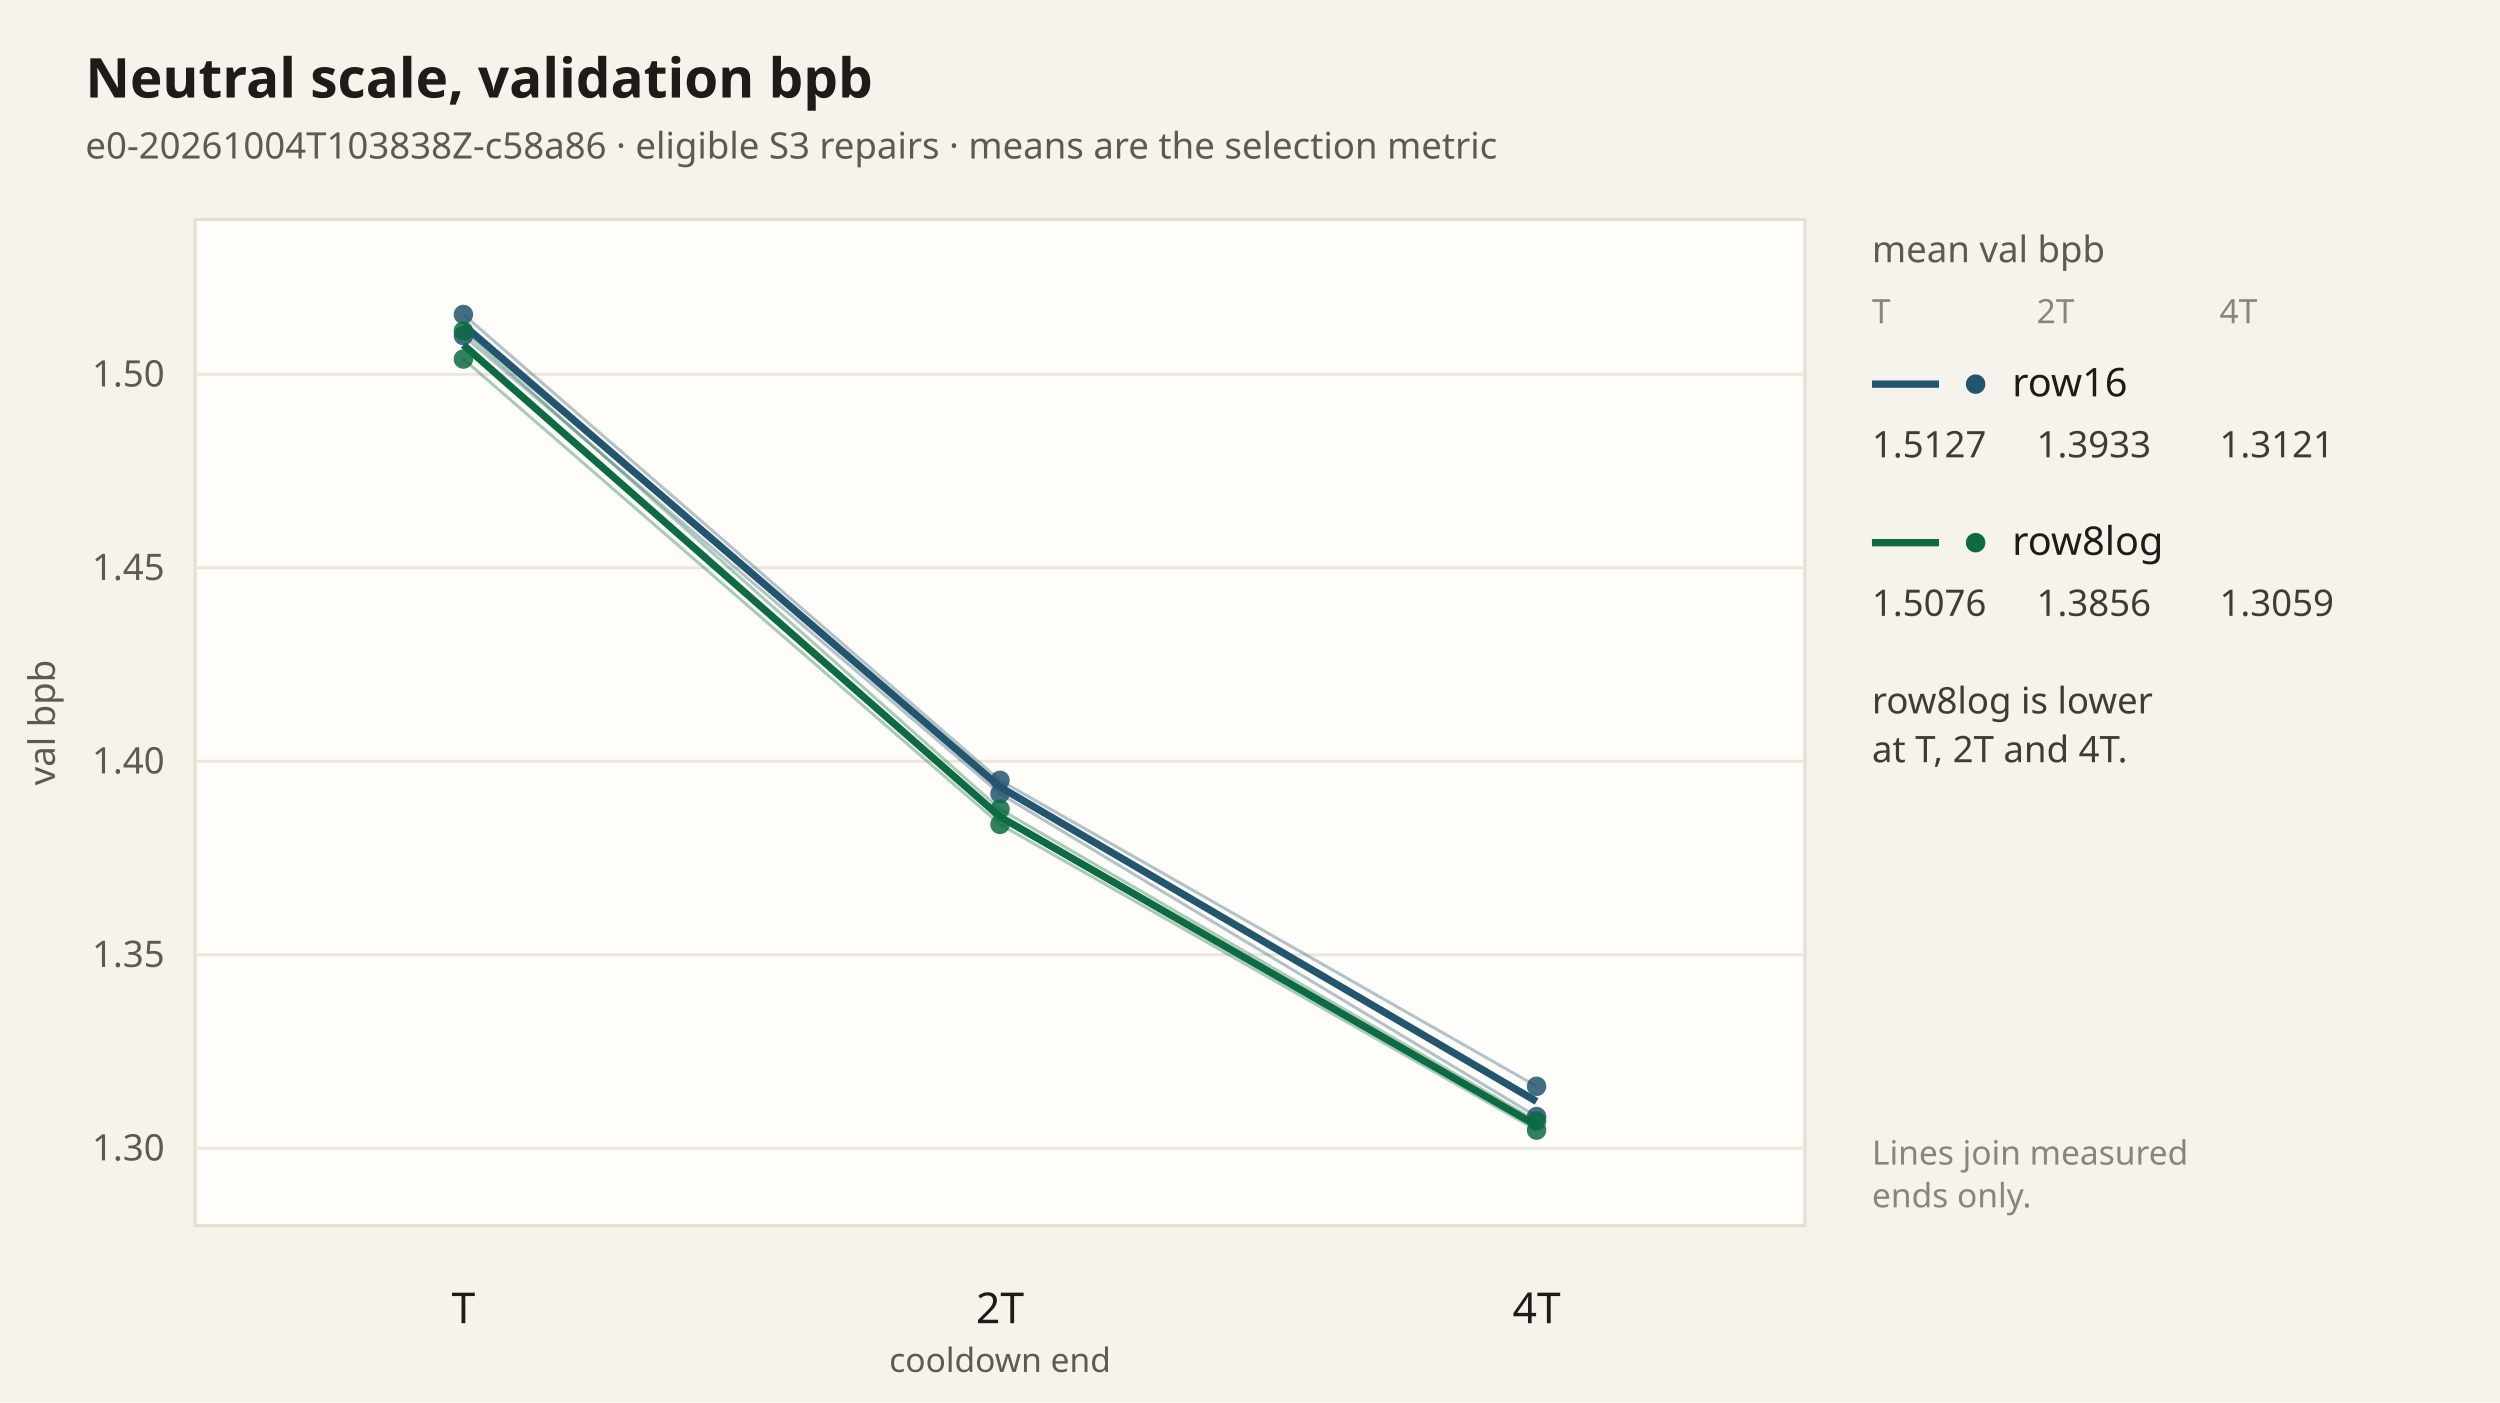
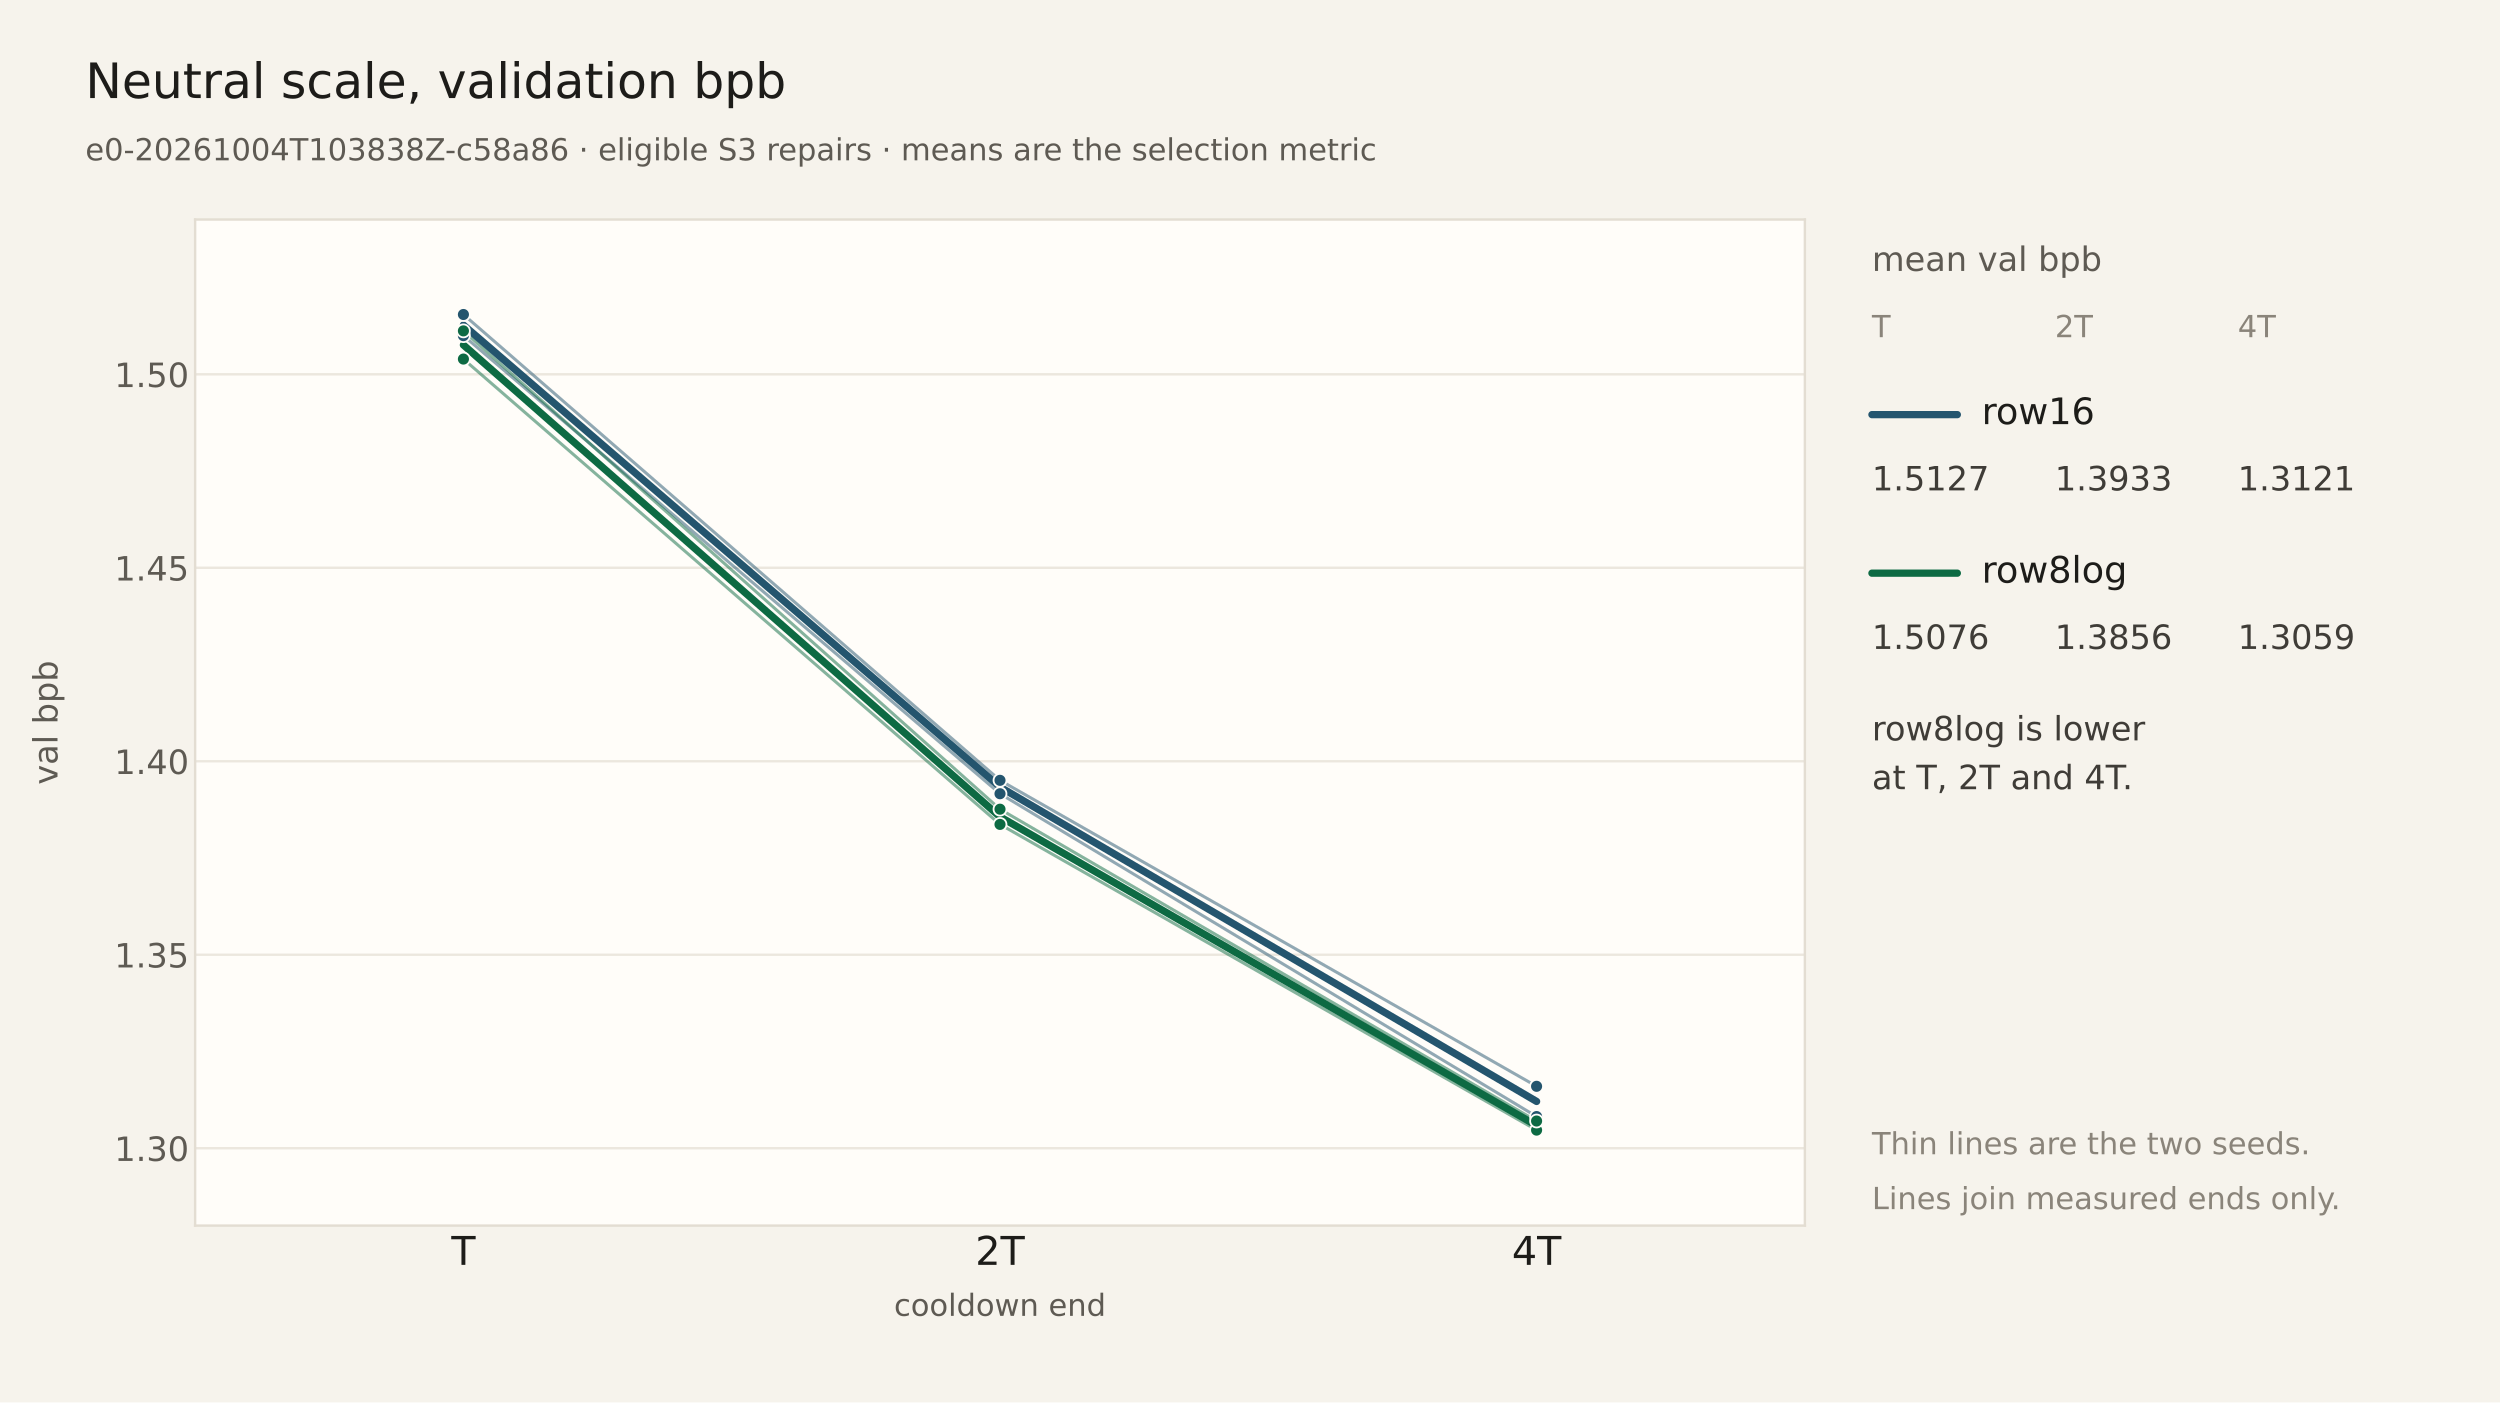
- <svg xmlns="http://www.w3.org/2000/svg" width="820" height="460" viewBox="0 0 820 460" role="img">
-   <rect width="100%" height="100%" fill="#f6f3ec" />
-   <rect x="64" y="72" width="528" height="330" fill="#fffdf9" stroke="#e3ddd2" />
-   <g font-family="ui-sans-serif, system-ui, sans-serif" fill="#1d1c19">
-     <text x="28" y="32" font-size="18" font-weight="650">Neutral scale, validation bpb</text>
-     <text x="28" y="52" font-size="12" fill="#5e5a53">e0-20261004T103838Z-c58a86 · eligible S3 repairs · means are the selection metric</text>
-     <line x1="64" y1="376.62" x2="592" y2="376.62" stroke="#ece7de" />
-     <text x="54" y="380.62" font-size="12" fill="#5e5a53" text-anchor="end">1.30</text>
-     <line x1="64" y1="313.15" x2="592" y2="313.15" stroke="#ece7de" />
-     <text x="54" y="317.15" font-size="12" fill="#5e5a53" text-anchor="end">1.35</text>
-     <line x1="64" y1="249.69" x2="592" y2="249.69" stroke="#ece7de" />
-     <text x="54" y="253.69" font-size="12" fill="#5e5a53" text-anchor="end">1.40</text>
-     <line x1="64" y1="186.23" x2="592" y2="186.23" stroke="#ece7de" />
-     <text x="54" y="190.23" font-size="12" fill="#5e5a53" text-anchor="end">1.45</text>
-     <line x1="64" y1="122.77" x2="592" y2="122.77" stroke="#ece7de" />
-     <text x="54" y="126.77" font-size="12" fill="#5e5a53" text-anchor="end">1.50</text>
-     <text x="18" y="237" font-size="12" fill="#5e5a53" transform="rotate(-90 18 237)" text-anchor="middle">val bpb</text>
-     <text x="152.00" y="434" font-size="14" text-anchor="middle">T</text>
-     <text x="328.00" y="434" font-size="14" text-anchor="middle">2T</text>
-     <text x="504.00" y="434" font-size="14" text-anchor="middle">4T</text>
-     <text x="328" y="450" font-size="11" fill="#5e5a53" text-anchor="middle">cooldown end</text>
-     <polyline points="152.00,103.16 328.00,255.95 504.00,356.31" fill="none" stroke="#24556e" stroke-width="1" stroke-opacity="0.35" />
-     <circle cx="152.00" cy="103.16" r="3.2" fill="#24556e" fill-opacity="0.85" />
-     <circle cx="328.00" cy="255.95" r="3.2" fill="#24556e" fill-opacity="0.85" />
-     <circle cx="504.00" cy="356.31" r="3.2" fill="#24556e" fill-opacity="0.85" />
-     <polyline points="152.00,110.09 328.00,260.34 504.00,366.23" fill="none" stroke="#24556e" stroke-width="1" stroke-opacity="0.35" />
-     <circle cx="152.00" cy="110.09" r="3.2" fill="#24556e" fill-opacity="0.85" />
-     <circle cx="328.00" cy="260.34" r="3.2" fill="#24556e" fill-opacity="0.85" />
-     <circle cx="504.00" cy="366.23" r="3.2" fill="#24556e" fill-opacity="0.85" />
-     <polyline points="152.00,106.62 328.00,258.14 504.00,361.27" fill="none" stroke="#24556e" stroke-width="2.4" />
-     <polyline points="152.00,117.77 328.00,270.40 504.00,370.68" fill="none" stroke="#0d6a43" stroke-width="1" stroke-opacity="0.35" />
-     <circle cx="152.00" cy="117.77" r="3.2" fill="#0d6a43" fill-opacity="0.85" />
-     <circle cx="328.00" cy="270.40" r="3.2" fill="#0d6a43" fill-opacity="0.85" />
-     <circle cx="504.00" cy="370.68" r="3.2" fill="#0d6a43" fill-opacity="0.85" />
-     <polyline points="152.00,108.53 328.00,265.42 504.00,367.70" fill="none" stroke="#0d6a43" stroke-width="1" stroke-opacity="0.35" />
-     <circle cx="152.00" cy="108.53" r="3.2" fill="#0d6a43" fill-opacity="0.85" />
-     <circle cx="328.00" cy="265.42" r="3.2" fill="#0d6a43" fill-opacity="0.85" />
-     <circle cx="504.00" cy="367.70" r="3.2" fill="#0d6a43" fill-opacity="0.85" />
-     <polyline points="152.00,113.15 328.00,267.91 504.00,369.19" fill="none" stroke="#0d6a43" stroke-width="2.4" />
-     <text x="614" y="86" font-size="12" fill="#5e5a53">mean val bpb</text>
-     <text x="614" y="106" font-size="11" fill="#8a847a">T</text>
-     <text x="668" y="106" font-size="11" fill="#8a847a">2T</text>
-     <text x="728" y="106" font-size="11" fill="#8a847a">4T</text>
-     <line x1="614" y1="126" x2="636" y2="126" stroke="#24556e" stroke-width="2.4" />
-     <circle cx="648" cy="126" r="3.2" fill="#24556e" />
-     <text x="660" y="130" font-size="13">row16</text>
-     <text x="614" y="150" font-size="12" fill="#3f3c37">1.5127</text>
-     <text x="668" y="150" font-size="12" fill="#3f3c37">1.3933</text>
-     <text x="728" y="150" font-size="12" fill="#3f3c37">1.3121</text>
-     <line x1="614" y1="178" x2="636" y2="178" stroke="#0d6a43" stroke-width="2.4" />
-     <circle cx="648" cy="178" r="3.2" fill="#0d6a43" />
-     <text x="660" y="182" font-size="13">row8log</text>
-     <text x="614" y="202" font-size="12" fill="#3f3c37">1.5076</text>
-     <text x="668" y="202" font-size="12" fill="#3f3c37">1.3856</text>
-     <text x="728" y="202" font-size="12" fill="#3f3c37">1.3059</text>
-     <text x="614" y="234" font-size="12" fill="#3f3c37">row8log is lower</text>
-     <text x="614" y="250" font-size="12" fill="#3f3c37">at T, 2T and 4T.</text>
-     <text x="614" y="382" font-size="11" fill="#8a847a">Lines join measured</text>
-     <text x="614" y="396" font-size="11" fill="#8a847a">ends only.</text>
+ <svg xmlns="http://www.w3.org/2000/svg" xmlns:xlink="http://www.w3.org/1999/xlink" role="img" width="820" height="460" viewBox="0 0 820 460" version="1.1">
+   <defs>
+     <style type="text/css">*{stroke-linejoin: round; stroke-linecap: butt}</style>
+   </defs>
+   <g id="figure_1">
+     <g id="patch_1">
+       <path d="M 0 460  L 820 460  L 820 0  L 0 0  z " style="fill: #f6f3ec" />
+     </g>
+     <g id="axes_1">
+       <g id="patch_2">
+         <path d="M 64 402  L 592 402  L 592 72  L 64 72  z " style="fill: #fffdf9" />
+       </g>
+       <g id="matplotlib.axis_1">
+         <g id="xtick_1">
+           <g id="line2d_1" />
+           <g id="text_1">
+             <text style="font-size: 13px; font-family: 'DejaVu Sans', sans-serif; text-anchor: middle; fill: #1d1c19" x="152" y="414.877" transform="rotate(-0 152 414.877)">T</text>
+           </g>
+         </g>
+         <g id="xtick_2">
+           <g id="line2d_2" />
+           <g id="text_2">
+             <text style="font-size: 13px; font-family: 'DejaVu Sans', sans-serif; text-anchor: middle; fill: #1d1c19" x="328" y="414.877" transform="rotate(-0 328 414.877)">2T</text>
+           </g>
+         </g>
+         <g id="xtick_3">
+           <g id="line2d_3" />
+           <g id="text_3">
+             <text style="font-size: 13px; font-family: 'DejaVu Sans', sans-serif; text-anchor: middle; fill: #1d1c19" x="504" y="414.877" transform="rotate(-0 504 414.877)">4T</text>
+           </g>
+         </g>
+         <g id="text_4">
+           <text style="font-size: 10px; font-family: 'DejaVu Sans', sans-serif; text-anchor: middle; fill: #5e5a53" x="328" y="431.598" transform="rotate(-0 328 431.5984)">cooldown end</text>
+         </g>
+       </g>
+       <g id="matplotlib.axis_2">
+         <g id="ytick_1">
+           <g id="line2d_4">
+             <path d="M 64 376.615  L 592 376.615  " clip-path="url(#pb2941056e6)" style="fill: none; stroke: #ece7de; stroke-width: 0.8; stroke-linecap: square" />
+           </g>
+           <g id="line2d_5" />
+           <g id="text_5">
+             <text style="font-size: 11px; font-family: 'DejaVu Sans', sans-serif; text-anchor: end; fill: #5e5a53" x="62" y="380.794" transform="rotate(-0 62 380.7941)">1.30</text>
+           </g>
+         </g>
+         <g id="ytick_2">
+           <g id="line2d_6">
+             <path d="M 64 313.154  L 592 313.154  " clip-path="url(#pb2941056e6)" style="fill: none; stroke: #ece7de; stroke-width: 0.8; stroke-linecap: square" />
+           </g>
+           <g id="line2d_7" />
+           <g id="text_6">
+             <text style="font-size: 11px; font-family: 'DejaVu Sans', sans-serif; text-anchor: end; fill: #5e5a53" x="62" y="317.333" transform="rotate(-0 62 317.3326)">1.35</text>
+           </g>
+         </g>
+         <g id="ytick_3">
+           <g id="line2d_8">
+             <path d="M 64 249.692  L 592 249.692  " clip-path="url(#pb2941056e6)" style="fill: none; stroke: #ece7de; stroke-width: 0.8; stroke-linecap: square" />
+           </g>
+           <g id="line2d_9" />
+           <g id="text_7">
+             <text style="font-size: 11px; font-family: 'DejaVu Sans', sans-serif; text-anchor: end; fill: #5e5a53" x="62" y="253.871" transform="rotate(-0 62 253.871)">1.40</text>
+           </g>
+         </g>
+         <g id="ytick_4">
+           <g id="line2d_10">
+             <path d="M 64 186.231  L 592 186.231  " clip-path="url(#pb2941056e6)" style="fill: none; stroke: #ece7de; stroke-width: 0.8; stroke-linecap: square" />
+           </g>
+           <g id="line2d_11" />
+           <g id="text_8">
+             <text style="font-size: 11px; font-family: 'DejaVu Sans', sans-serif; text-anchor: end; fill: #5e5a53" x="62" y="190.409" transform="rotate(-0 62 190.4095)">1.45</text>
+           </g>
+         </g>
+         <g id="ytick_5">
+           <g id="line2d_12">
+             <path d="M 64 122.769  L 592 122.769  " clip-path="url(#pb2941056e6)" style="fill: none; stroke: #ece7de; stroke-width: 0.8; stroke-linecap: square" />
+           </g>
+           <g id="line2d_13" />
+           <g id="text_9">
+             <text style="font-size: 11px; font-family: 'DejaVu Sans', sans-serif; text-anchor: end; fill: #5e5a53" x="62" y="126.948" transform="rotate(-0 62 126.9479)">1.50</text>
+           </g>
+         </g>
+       </g>
+       <g id="line2d_14">
+         <path d="M 152 103.157  L 328 255.946  L 504 356.31  " clip-path="url(#pb2941056e6)" style="fill: none; stroke: #24556e; stroke-opacity: 0.5; stroke-linecap: square" />
+       </g>
+       <g id="line2d_15">
+         <path d="M 152 110.093  L 328 260.341  L 504 366.23  " clip-path="url(#pb2941056e6)" style="fill: none; stroke: #24556e; stroke-opacity: 0.5; stroke-linecap: square" />
+       </g>
+       <g id="line2d_16">
+         <path d="M 152 117.773  L 328 270.403  L 504 370.676  " clip-path="url(#pb2941056e6)" style="fill: none; stroke: #0d6a43; stroke-opacity: 0.5; stroke-linecap: square" />
+       </g>
+       <g id="line2d_17">
+         <path d="M 152 108.529  L 328 265.416  L 504 367.696  " clip-path="url(#pb2941056e6)" style="fill: none; stroke: #0d6a43; stroke-opacity: 0.5; stroke-linecap: square" />
+       </g>
+       <g id="patch_3">
+         <path d="M 64 402  L 64 72  " style="fill: none; stroke: #e3ddd2; stroke-width: 0.8; stroke-linejoin: miter; stroke-linecap: square" />
+       </g>
+       <g id="patch_4">
+         <path d="M 592 402  L 592 72  " style="fill: none; stroke: #e3ddd2; stroke-width: 0.8; stroke-linejoin: miter; stroke-linecap: square" />
+       </g>
+       <g id="patch_5">
+         <path d="M 64 402  L 592 402  " style="fill: none; stroke: #e3ddd2; stroke-width: 0.8; stroke-linejoin: miter; stroke-linecap: square" />
+       </g>
+       <g id="patch_6">
+         <path d="M 64 72  L 592 72  " style="fill: none; stroke: #e3ddd2; stroke-width: 0.8; stroke-linejoin: miter; stroke-linecap: square" />
+       </g>
+       <g id="line2d_18">
+         <path d="M 152 106.625  L 328 258.144  L 504 361.27  " clip-path="url(#pb2941056e6)" style="fill: none; stroke: #24556e; stroke-width: 2.4; stroke-linecap: round" />
+       </g>
+       <g id="line2d_19">
+         <path d="M 152 113.151  L 328 267.909  L 504 369.186  " clip-path="url(#pb2941056e6)" style="fill: none; stroke: #0d6a43; stroke-width: 2.4; stroke-linecap: round" />
+       </g>
+       <g id="PathCollection_1">
+         <defs>
+           <path id="m080337c6a3" d="M 0 2.121  C 0.563 2.121 1.102 1.898 1.5 1.5  C 1.898 1.102 2.121 0.563 2.121 0  C 2.121 -0.563 1.898 -1.102 1.5 -1.5  C 1.102 -1.898 0.563 -2.121 0 -2.121  C -0.563 -2.121 -1.102 -1.898 -1.5 -1.5  C -1.898 -1.102 -2.121 -0.563 -2.121 0  C -2.121 0.563 -1.898 1.102 -1.5 1.5  C -1.102 1.898 -0.563 2.121 0 2.121  z " style="stroke: #fffdf9; stroke-width: 0.6" />
+         </defs>
+         <g clip-path="url(#pb2941056e6)">
+           <use xlink:href="#m080337c6a3" x="152" y="103.157" style="fill: #24556e; stroke: #fffdf9; stroke-width: 0.6" />
+           <use xlink:href="#m080337c6a3" x="328" y="255.946" style="fill: #24556e; stroke: #fffdf9; stroke-width: 0.6" />
+           <use xlink:href="#m080337c6a3" x="504" y="356.31" style="fill: #24556e; stroke: #fffdf9; stroke-width: 0.6" />
+         </g>
+       </g>
+       <g id="PathCollection_2">
+         <g clip-path="url(#pb2941056e6)">
+           <use xlink:href="#m080337c6a3" x="152" y="110.093" style="fill: #24556e; stroke: #fffdf9; stroke-width: 0.6" />
+           <use xlink:href="#m080337c6a3" x="328" y="260.341" style="fill: #24556e; stroke: #fffdf9; stroke-width: 0.6" />
+           <use xlink:href="#m080337c6a3" x="504" y="366.23" style="fill: #24556e; stroke: #fffdf9; stroke-width: 0.6" />
+         </g>
+       </g>
+       <g id="PathCollection_3">
+         <defs>
+           <path id="m85bc2faf7c" d="M 0 2.121  C 0.563 2.121 1.102 1.898 1.5 1.5  C 1.898 1.102 2.121 0.563 2.121 0  C 2.121 -0.563 1.898 -1.102 1.5 -1.5  C 1.102 -1.898 0.563 -2.121 0 -2.121  C -0.563 -2.121 -1.102 -1.898 -1.5 -1.5  C -1.898 -1.102 -2.121 -0.563 -2.121 0  C -2.121 0.563 -1.898 1.102 -1.5 1.5  C -1.102 1.898 -0.563 2.121 0 2.121  z " style="stroke: #fffdf9; stroke-width: 0.6" />
+         </defs>
+         <g clip-path="url(#pb2941056e6)">
+           <use xlink:href="#m85bc2faf7c" x="152" y="117.773" style="fill: #0d6a43; stroke: #fffdf9; stroke-width: 0.6" />
+           <use xlink:href="#m85bc2faf7c" x="328" y="270.403" style="fill: #0d6a43; stroke: #fffdf9; stroke-width: 0.6" />
+           <use xlink:href="#m85bc2faf7c" x="504" y="370.676" style="fill: #0d6a43; stroke: #fffdf9; stroke-width: 0.6" />
+         </g>
+       </g>
+       <g id="PathCollection_4">
+         <g clip-path="url(#pb2941056e6)">
+           <use xlink:href="#m85bc2faf7c" x="152" y="108.529" style="fill: #0d6a43; stroke: #fffdf9; stroke-width: 0.6" />
+           <use xlink:href="#m85bc2faf7c" x="328" y="265.416" style="fill: #0d6a43; stroke: #fffdf9; stroke-width: 0.6" />
+           <use xlink:href="#m85bc2faf7c" x="504" y="367.696" style="fill: #0d6a43; stroke: #fffdf9; stroke-width: 0.6" />
+         </g>
+       </g>
+     </g>
+     <g id="line2d_20">
+       <path d="M 614 136  L 642 136  " style="fill: none; stroke: #24556e; stroke-width: 2.4; stroke-linecap: round" />
+     </g>
+     <g id="line2d_21">
+       <path d="M 614 188  L 642 188  " style="fill: none; stroke: #0d6a43; stroke-width: 2.4; stroke-linecap: round" />
+     </g>
+     <g id="text_10">
+       <text style="font-size: 16px; font-family: 'DejaVu Sans', sans-serif; text-anchor: start; fill: #1d1c19" x="28" y="32.157" transform="rotate(-0 28 32.15687)">Neutral scale, validation bpb</text>
+     </g>
+     <g id="text_11">
+       <text style="font-size: 10px; font-family: 'DejaVu Sans', sans-serif; text-anchor: start; fill: #5e5a53" x="28" y="52.598" transform="rotate(-0 28 52.59805)">e0-20261004T103838Z-c58a86 · eligible S3 repairs · means are the selection metric</text>
+     </g>
+     <g id="text_12">
+       <text style="font-size: 11px; font-family: 'DejaVu Sans', sans-serif; fill: #5e5a53" transform="translate(18.85785 257.3766) rotate(-90)">val bpb</text>
+     </g>
+     <g id="text_13">
+       <text style="font-size: 11px; font-family: 'DejaVu Sans', sans-serif; text-anchor: start; fill: #5e5a53" x="614" y="88.858" transform="rotate(-0 614 88.85785)">mean val bpb</text>
+     </g>
+     <g id="text_14">
+       <text style="font-size: 10px; font-family: 'DejaVu Sans', sans-serif; text-anchor: start; fill: #8a847a" x="614" y="110.598" transform="rotate(-0 614 110.5977)">T</text>
+     </g>
+     <g id="text_15">
+       <text style="font-size: 10px; font-family: 'DejaVu Sans', sans-serif; text-anchor: start; fill: #8a847a" x="674" y="110.598" transform="rotate(-0 674 110.5977)">2T</text>
+     </g>
+     <g id="text_16">
+       <text style="font-size: 10px; font-family: 'DejaVu Sans', sans-serif; text-anchor: start; fill: #8a847a" x="734" y="110.598" transform="rotate(-0 734 110.5977)">4T</text>
+     </g>
+     <g id="text_17">
+       <text style="font-size: 12px; font-family: 'DejaVu Sans', sans-serif; text-anchor: start; fill: #1d1c19" x="650" y="139.117" transform="rotate(-0 650 139.1172)">row16</text>
+     </g>
+     <g id="text_18">
+       <text style="font-size: 11px; font-family: 'DejaVu Sans', sans-serif; text-anchor: start; fill: #3f3c37" x="614" y="160.857" transform="rotate(-0 614 160.8574)">1.5127</text>
+     </g>
+     <g id="text_19">
+       <text style="font-size: 11px; font-family: 'DejaVu Sans', sans-serif; text-anchor: start; fill: #3f3c37" x="674" y="160.857" transform="rotate(-0 674 160.8574)">1.3933</text>
+     </g>
+     <g id="text_20">
+       <text style="font-size: 11px; font-family: 'DejaVu Sans', sans-serif; text-anchor: start; fill: #3f3c37" x="734" y="160.857" transform="rotate(-0 734 160.8574)">1.3121</text>
+     </g>
+     <g id="text_21">
+       <text style="font-size: 12px; font-family: 'DejaVu Sans', sans-serif; text-anchor: start; fill: #1d1c19" x="650" y="191.118" transform="rotate(-0 650 191.1177)">row8log</text>
+     </g>
+     <g id="text_22">
+       <text style="font-size: 11px; font-family: 'DejaVu Sans', sans-serif; text-anchor: start; fill: #3f3c37" x="614" y="212.857" transform="rotate(-0 614 212.8574)">1.5076</text>
+     </g>
+     <g id="text_23">
+       <text style="font-size: 11px; font-family: 'DejaVu Sans', sans-serif; text-anchor: start; fill: #3f3c37" x="674" y="212.857" transform="rotate(-0 674 212.8574)">1.3856</text>
+     </g>
+     <g id="text_24">
+       <text style="font-size: 11px; font-family: 'DejaVu Sans', sans-serif; text-anchor: start; fill: #3f3c37" x="734" y="212.857" transform="rotate(-0 734 212.8574)">1.3059</text>
+     </g>
+     <g id="text_25">
+       <text style="font-size: 11px; font-family: 'DejaVu Sans', sans-serif; text-anchor: start; fill: #3f3c37" x="614" y="242.858" transform="rotate(-0 614 242.8579)">row8log is lower</text>
+     </g>
+     <g id="text_26">
+       <text style="font-size: 11px; font-family: 'DejaVu Sans', sans-serif; text-anchor: start; fill: #3f3c37" x="614" y="258.858" transform="rotate(-0 614 258.8579)">at T, 2T and 4T.</text>
+     </g>
+     <g id="text_27">
+       <text style="font-size: 10px; font-family: 'DejaVu Sans', sans-serif; text-anchor: start; fill: #8a847a" x="614" y="378.598" transform="rotate(-0 614 378.598)">Thin lines are the two seeds.</text>
+     </g>
+     <g id="text_28">
+       <text style="font-size: 10px; font-family: 'DejaVu Sans', sans-serif; text-anchor: start; fill: #8a847a" x="614" y="396.598" transform="rotate(-0 614 396.598)">Lines join measured ends only.</text>
+     </g>
  </g>
+   <defs>
+     <clipPath id="pb2941056e6">
+       <rect x="64" y="72" width="528" height="330" />
+     </clipPath>
+   </defs>
</svg>
